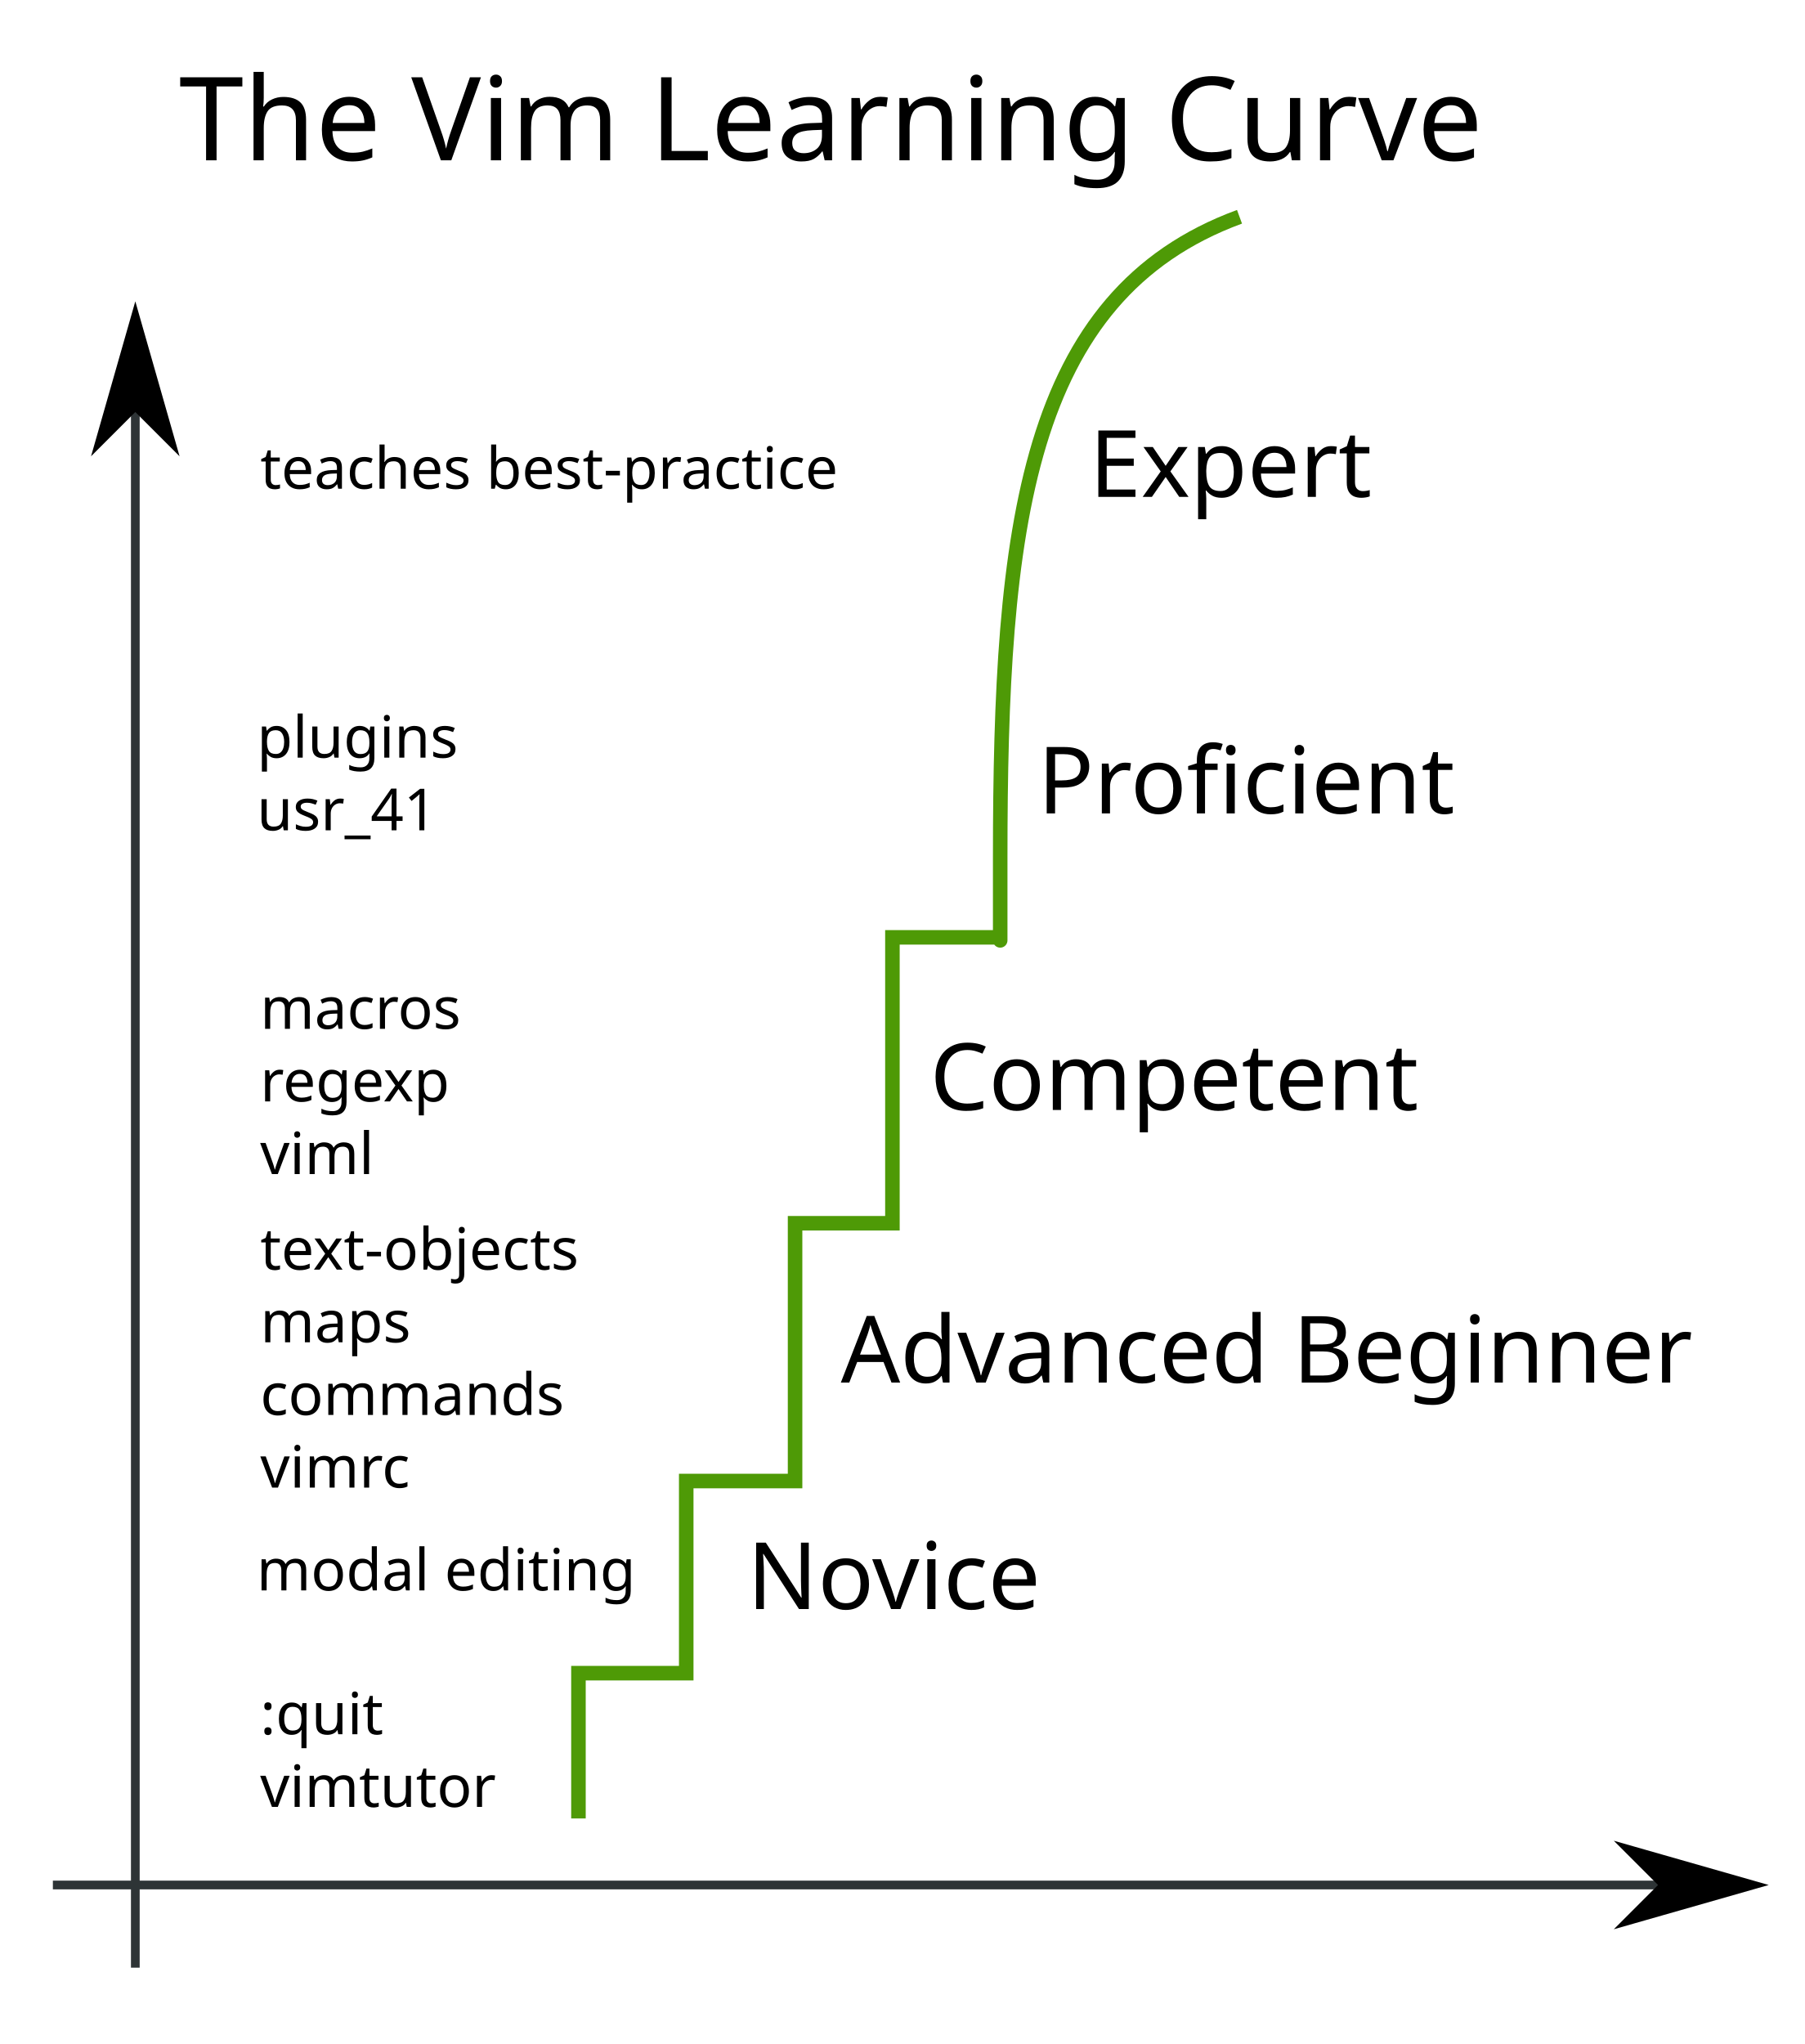
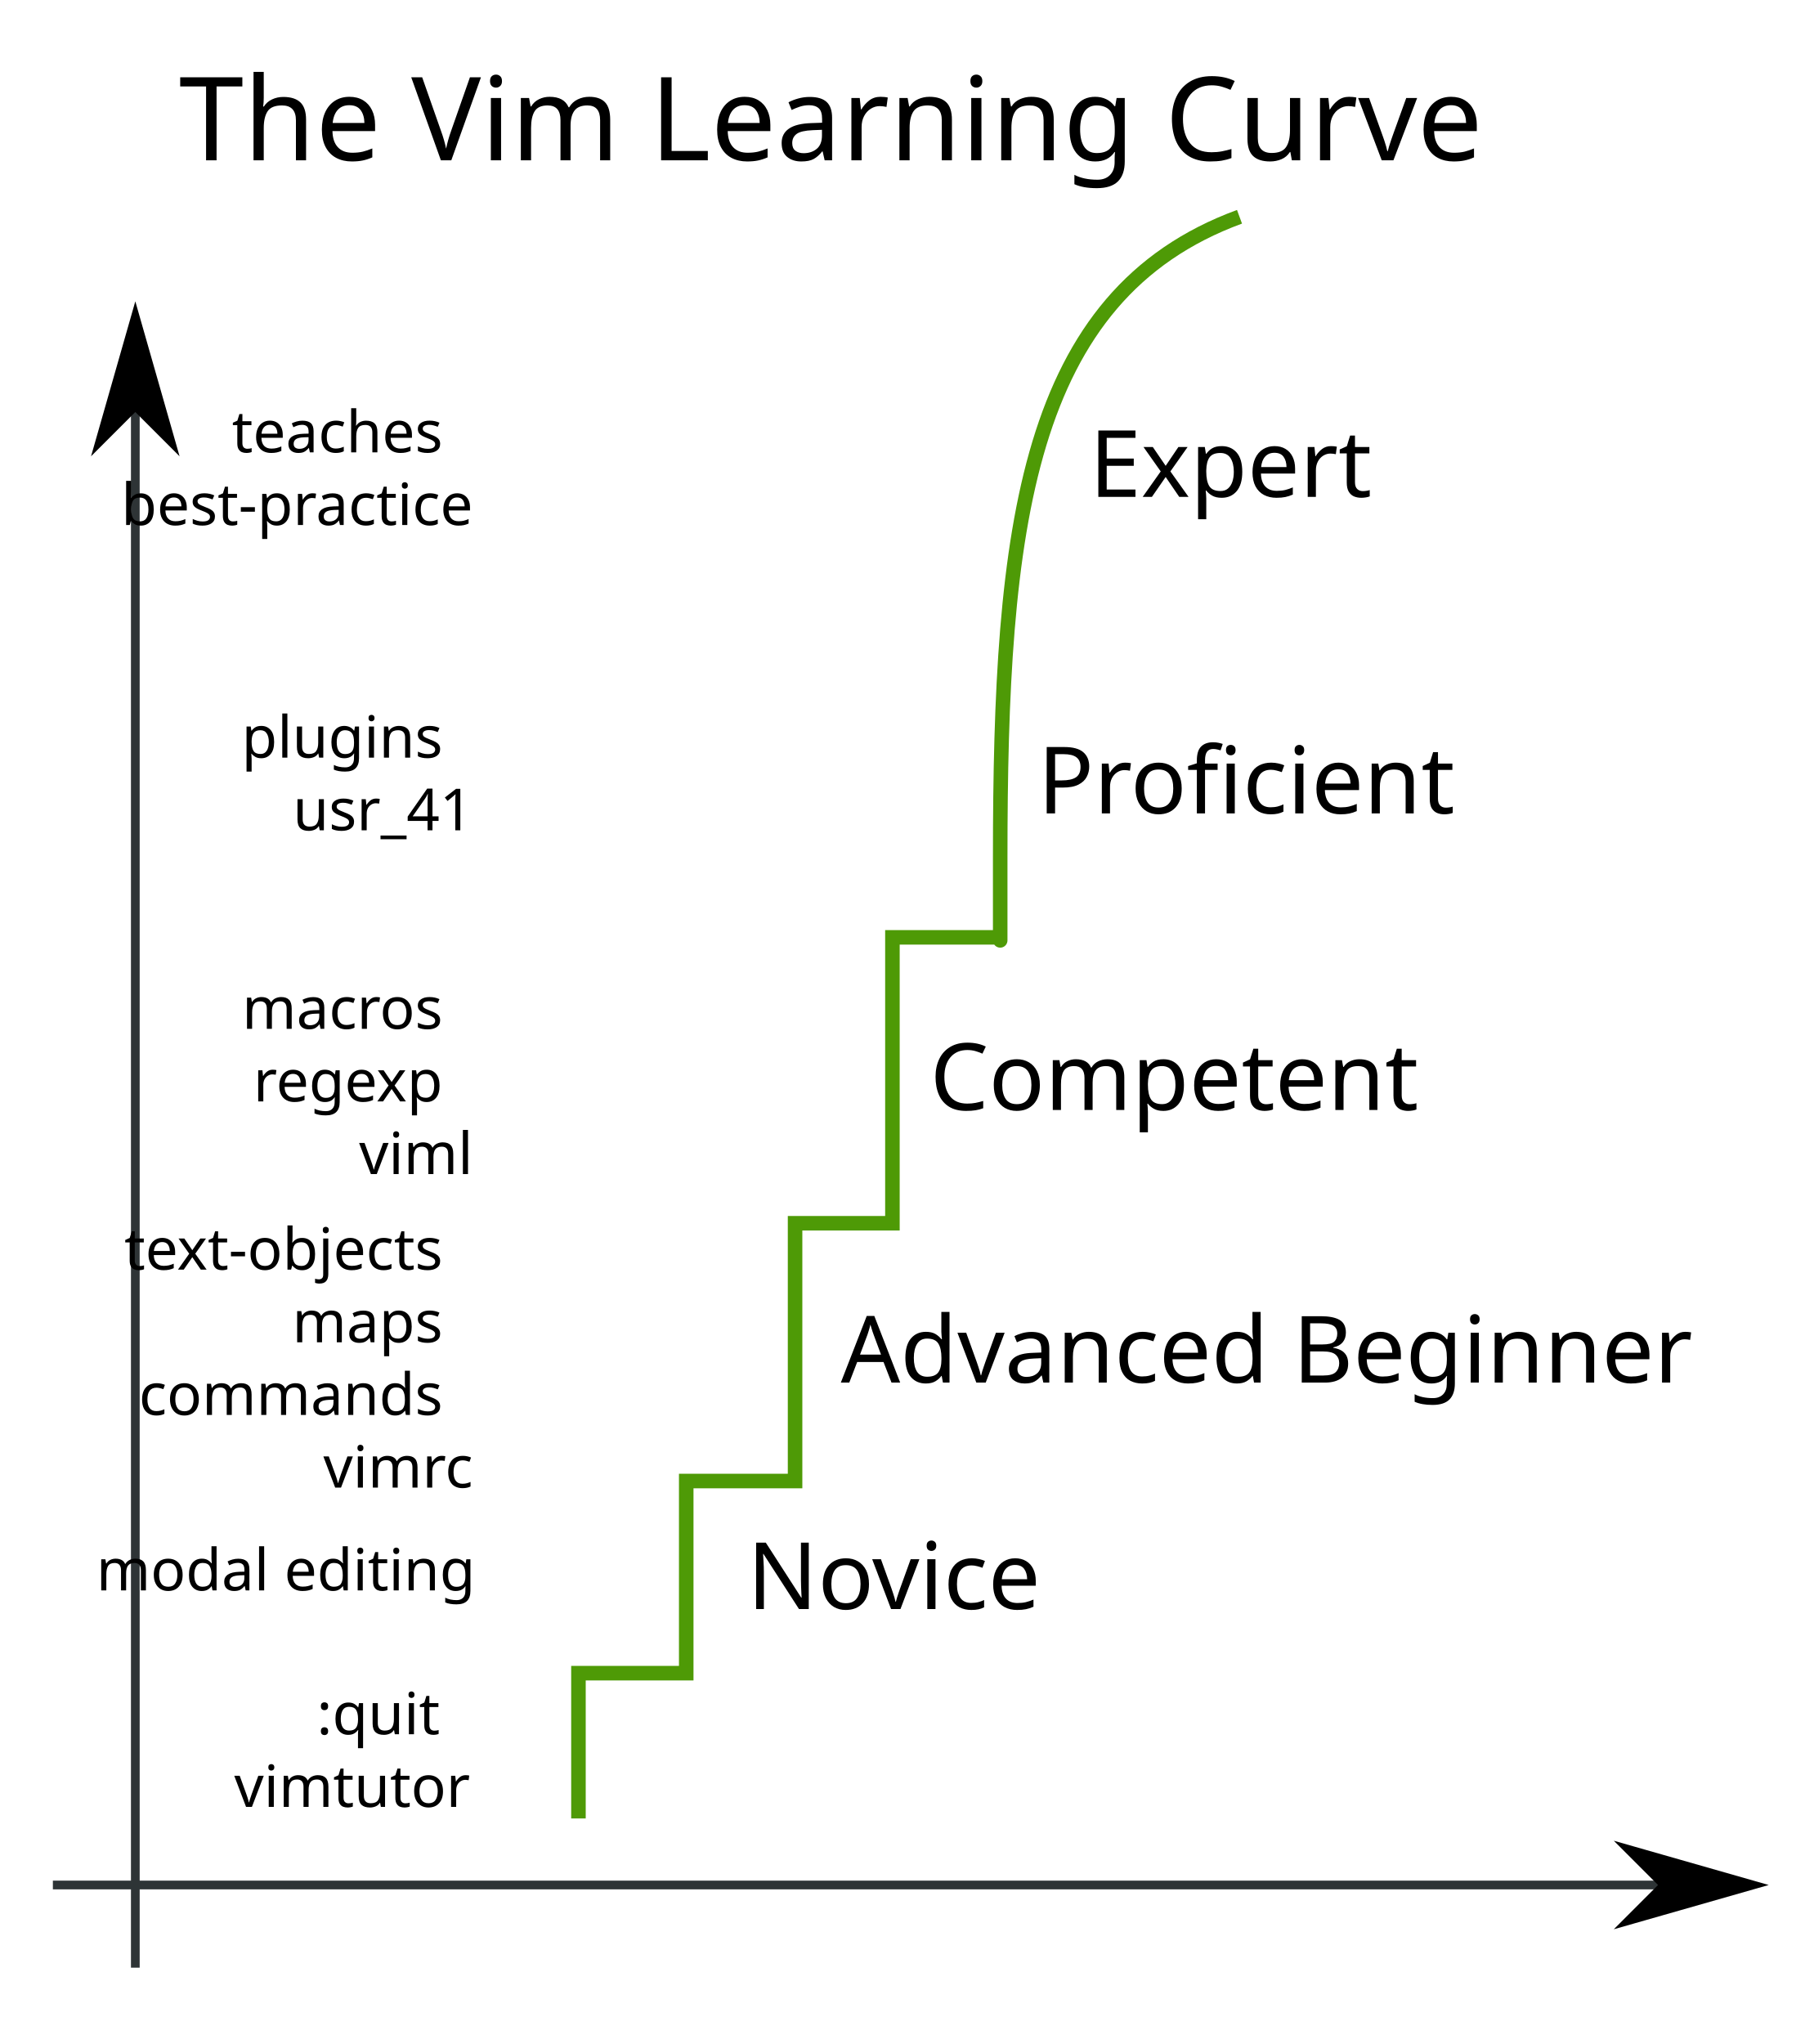
<svg xmlns="http://www.w3.org/2000/svg" xmlns:xlink="http://www.w3.org/1999/xlink" width="621.101" height="703.364" id="svg2" version="1.1">
  <defs id="defs4">
-     <linearGradient id="linearGradient4398">
-       <stop style="stop-color:#36630a;stop-opacity:1;" offset="0" id="stop4400" />
-       <stop style="stop-color:#36630a;stop-opacity:0;" offset="1" id="stop4402" />
-     </linearGradient>
    <linearGradient id="linearGradient4190">
      <stop style="stop-color:#000000;stop-opacity:1;" offset="0" id="stop4192" />
      <stop style="stop-color:#000000;stop-opacity:0;" offset="1" id="stop4194" />
    </linearGradient>
    <linearGradient id="linearGradient5058">
      <stop style="stop-color:#77d917;stop-opacity:1;" offset="0" id="stop5060" />
      <stop style="stop-color:#36630a;stop-opacity:1;" offset="1" id="stop5062" />
    </linearGradient>
    <marker orient="auto" refY="0" refX="0" id="Arrow1Lend" style="overflow:visible">
      <path id="path3786" d="M 0,0 5,-5 -12.5,0 5,5 0,0 z" style="fill-rule:evenodd;stroke:#000000;stroke-width:1pt;marker-start:none" transform="matrix(-0.8,0,0,-0.8,-10,0)" />
    </marker>
    <marker orient="auto" refY="0" refX="0" id="Arrow1Lstart" style="overflow:visible">
      <path id="path3783" d="M 0,0 5,-5 -12.5,0 5,5 0,0 z" style="fill-rule:evenodd;stroke:#000000;stroke-width:1pt;marker-start:none" transform="matrix(0.8,0,0,0.8,10,0)" />
    </marker>
    <radialGradient xlink:href="#linearGradient5058" id="radialGradient4308" gradientUnits="userSpaceOnUse" gradientTransform="translate(9.630543,-24.04421)" cx="109.576" cy="152.691" fx="109.576" fy="152.691" r="8.858" />
    <radialGradient xlink:href="#linearGradient5058" id="radialGradient4310" gradientUnits="userSpaceOnUse" gradientTransform="translate(9.630543,-24.04421)" cx="109.576" cy="152.691" fx="109.576" fy="152.691" r="8.858" />
    <radialGradient xlink:href="#linearGradient5058" id="radialGradient4312" gradientUnits="userSpaceOnUse" gradientTransform="translate(9.630543,-24.04421)" cx="109.576" cy="152.691" fx="109.576" fy="152.691" r="8.858" />
    <radialGradient xlink:href="#linearGradient5058" id="radialGradient4314" gradientUnits="userSpaceOnUse" gradientTransform="translate(32.12454,-24.04421)" cx="109.576" cy="152.691" fx="109.576" fy="152.691" r="8.858" />
    <radialGradient xlink:href="#linearGradient5058" id="radialGradient4316" gradientUnits="userSpaceOnUse" gradientTransform="translate(33.50588,-24.04421)" cx="109.576" cy="152.691" fx="109.576" fy="152.691" r="8.858" />
    <radialGradient xlink:href="#linearGradient5058" id="radialGradient4318" gradientUnits="userSpaceOnUse" gradientTransform="translate(33.50588,-24.04421)" cx="109.576" cy="152.691" fx="109.576" fy="152.691" r="8.858" />
    <radialGradient xlink:href="#linearGradient5058" id="radialGradient4386" gradientUnits="userSpaceOnUse" gradientTransform="translate(244.8519,-24.04421)" cx="109.576" cy="152.691" fx="109.576" fy="152.691" r="8.858" />
    <radialGradient xlink:href="#linearGradient5058" id="radialGradient4388" gradientUnits="userSpaceOnUse" gradientTransform="translate(244.8519,-24.04421)" cx="109.576" cy="152.691" fx="109.576" fy="152.691" r="8.858" />
    <radialGradient xlink:href="#linearGradient5058" id="radialGradient4390" gradientUnits="userSpaceOnUse" gradientTransform="translate(244.8519,-24.04421)" cx="109.576" cy="152.691" fx="109.576" fy="152.691" r="8.858" />
    <radialGradient xlink:href="#linearGradient5058" id="radialGradient4392" gradientUnits="userSpaceOnUse" gradientTransform="translate(304.9405,-24.04421)" cx="109.576" cy="152.691" fx="109.576" fy="152.691" r="8.858" />
    <radialGradient xlink:href="#linearGradient5058" id="radialGradient4394" gradientUnits="userSpaceOnUse" gradientTransform="translate(304.9405,-24.04421)" cx="109.576" cy="152.691" fx="109.576" fy="152.691" r="8.858" />
-     <radialGradient xlink:href="#linearGradient4398" id="radialGradient4404" cx="161.52" cy="812.892" fx="161.52" fy="812.892" r="39.513" gradientTransform="matrix(1,0,0,1.192983,0,-156.8739)" gradientUnits="userSpaceOnUse" />
-     <radialGradient xlink:href="#linearGradient4398" id="radialGradient4418" gradientUnits="userSpaceOnUse" gradientTransform="matrix(1,0,0,1.192983,-213.5109,-192.9212)" cx="161.52" cy="812.892" fx="161.52" fy="812.892" r="39.513" />
-     <radialGradient xlink:href="#linearGradient4398" id="radialGradient4422" gradientUnits="userSpaceOnUse" gradientTransform="matrix(1,0,0,1.192983,-212.1245,-191.5348)" cx="375.03" cy="843.108" fx="375.03" fy="843.108" r="39.513" />
-     <radialGradient xlink:href="#linearGradient4398" id="radialGradient4428" gradientUnits="userSpaceOnUse" gradientTransform="matrix(1,0,0,1.192983,-468.6148,-195.6941)" cx="375.03" cy="843.108" fx="375.03" fy="843.108" r="39.513" />
  </defs>
  <g id="layer4" style="display:none">
    <text xml:space="preserve" style="font-size:40px;font-style:normal;font-weight:normal;line-height:125%;letter-spacing:0px;word-spacing:0px;fill:#000000;fill-opacity:1;stroke:none;display:inline;font-family:Sans" x="-520.428" y="83.587" id="text5025" transform="matrix(0,-1,1,0,-45.77543,-31.02456)">
      <tspan id="tspan5027" x="-520.428" y="83.587">Knowledge</tspan>
    </text>
    <text transform="translate(-45.77543,-31.02456)" xml:space="preserve" style="font-size:40px;font-style:normal;font-weight:normal;line-height:125%;letter-spacing:0px;word-spacing:0px;fill:#000000;fill-opacity:1;stroke:none;display:inline;font-family:Sans" x="382.575" y="709.811" id="text5029">
      <tspan id="tspan5031" x="382.575" y="709.811">Time</tspan>
    </text>
    <g id="use5083" style="display:inline" transform="matrix(0.6140349,0,0,0.6140349,-32.7839,143.4725)">
      <g id="g3094">
        <path style="color:#000000;fill:#4e9a06;fill-opacity:1;fill-rule:nonzero;stroke:none;stroke-width:3;marker:none;visibility:visible;display:inline;overflow:visible;enable-background:accumulate" id="path3096" d="m 120.788,154.985 c 0,4.892 -3.966,8.858 -8.858,8.858 -4.892,0 -8.858,-3.966 -8.858,-8.858 0,-4.892 3.966,-8.858 8.858,-8.858 4.892,0 8.858,3.966 8.858,8.858 z" transform="translate(45.77543,31.02456)" />
        <path transform="translate(45.77543,31.02456)" d="m 120.788,154.985 c 0,4.892 -3.966,8.858 -8.858,8.858 -4.892,0 -8.858,-3.966 -8.858,-8.858 0,-4.892 3.966,-8.858 8.858,-8.858 4.892,0 8.858,3.966 8.858,8.858 z" id="path3098" style="color:#000000;fill:url(#radialGradient4394);fill-opacity:1;fill-rule:nonzero;stroke:none;stroke-width:3;marker:none;visibility:visible;display:inline;overflow:visible;enable-background:accumulate" />
      </g>
    </g>
    <g id="use5085" style="display:inline" transform="matrix(0.6140349,0,0,0.6140349,-32.7839,169.3365)">
      <g id="g3104">
        <path style="color:#000000;fill:#4e9a06;fill-opacity:1;fill-rule:nonzero;stroke:none;stroke-width:3;marker:none;visibility:visible;display:inline;overflow:visible;enable-background:accumulate" id="path3106" d="m 120.788,154.985 c 0,4.892 -3.966,8.858 -8.858,8.858 -4.892,0 -8.858,-3.966 -8.858,-8.858 0,-4.892 3.966,-8.858 8.858,-8.858 4.892,0 8.858,3.966 8.858,8.858 z" transform="translate(45.77543,31.02456)" />
        <path transform="translate(45.77543,31.02456)" d="m 120.788,154.985 c 0,4.892 -3.966,8.858 -8.858,8.858 -4.892,0 -8.858,-3.966 -8.858,-8.858 0,-4.892 3.966,-8.858 8.858,-8.858 4.892,0 8.858,3.966 8.858,8.858 z" id="path3108" style="color:#000000;fill:url(#radialGradient4392);fill-opacity:1;fill-rule:nonzero;stroke:none;stroke-width:3;marker:none;visibility:visible;display:inline;overflow:visible;enable-background:accumulate" />
      </g>
    </g>
    <g id="use5087" style="display:inline" transform="matrix(0.6140349,0,0,0.6140349,-32.7839,235.4957)">
      <g id="g3114">
        <path style="color:#000000;fill:#4e9a06;fill-opacity:1;fill-rule:nonzero;stroke:none;stroke-width:3;marker:none;visibility:visible;display:inline;overflow:visible;enable-background:accumulate" id="path3116" d="m 120.788,154.985 c 0,4.892 -3.966,8.858 -8.858,8.858 -4.892,0 -8.858,-3.966 -8.858,-8.858 0,-4.892 3.966,-8.858 8.858,-8.858 4.892,0 8.858,3.966 8.858,8.858 z" transform="translate(45.77543,31.02456)" />
        <path transform="translate(45.77543,31.02456)" d="m 120.788,154.985 c 0,4.892 -3.966,8.858 -8.858,8.858 -4.892,0 -8.858,-3.966 -8.858,-8.858 0,-4.892 3.966,-8.858 8.858,-8.858 4.892,0 8.858,3.966 8.858,8.858 z" id="path3118" style="color:#000000;fill:url(#radialGradient4390);fill-opacity:1;fill-rule:nonzero;stroke:none;stroke-width:3;marker:none;visibility:visible;display:inline;overflow:visible;enable-background:accumulate" />
      </g>
    </g>
    <g id="use5089" style="display:inline" transform="matrix(0.6140349,0,0,0.6140349,-32.7839,260.5175)">
      <g id="g3124">
        <path style="color:#000000;fill:#4e9a06;fill-opacity:1;fill-rule:nonzero;stroke:none;stroke-width:3;marker:none;visibility:visible;display:inline;overflow:visible;enable-background:accumulate" id="path3126" d="m 120.788,154.985 c 0,4.892 -3.966,8.858 -8.858,8.858 -4.892,0 -8.858,-3.966 -8.858,-8.858 0,-4.892 3.966,-8.858 8.858,-8.858 4.892,0 8.858,3.966 8.858,8.858 z" transform="translate(45.77543,31.02456)" />
        <path transform="translate(45.77543,31.02456)" d="m 120.788,154.985 c 0,4.892 -3.966,8.858 -8.858,8.858 -4.892,0 -8.858,-3.966 -8.858,-8.858 0,-4.892 3.966,-8.858 8.858,-8.858 4.892,0 8.858,3.966 8.858,8.858 z" id="path3128" style="color:#000000;fill:url(#radialGradient4388);fill-opacity:1;fill-rule:nonzero;stroke:none;stroke-width:3;marker:none;visibility:visible;display:inline;overflow:visible;enable-background:accumulate" />
      </g>
    </g>
    <g id="use5091" style="display:inline" transform="matrix(0.6140349,0,0,0.6140349,-32.7839,284.6911)">
      <g id="g3134">
        <path style="color:#000000;fill:#4e9a06;fill-opacity:1;fill-rule:nonzero;stroke:none;stroke-width:3;marker:none;visibility:visible;display:inline;overflow:visible;enable-background:accumulate" id="path3136" d="m 120.788,154.985 c 0,4.892 -3.966,8.858 -8.858,8.858 -4.892,0 -8.858,-3.966 -8.858,-8.858 0,-4.892 3.966,-8.858 8.858,-8.858 4.892,0 8.858,3.966 8.858,8.858 z" transform="translate(45.77543,31.02456)" />
        <path transform="translate(45.77543,31.02456)" d="m 120.788,154.985 c 0,4.892 -3.966,8.858 -8.858,8.858 -4.892,0 -8.858,-3.966 -8.858,-8.858 0,-4.892 3.966,-8.858 8.858,-8.858 4.892,0 8.858,3.966 8.858,8.858 z" id="path3138" style="color:#000000;fill:url(#radialGradient4386);fill-opacity:1;fill-rule:nonzero;stroke:none;stroke-width:3;marker:none;visibility:visible;display:inline;overflow:visible;enable-background:accumulate" />
      </g>
    </g>
    <g id="use5093" style="display:inline;fill:#36630a;fill-opacity:1" transform="matrix(0.6140349,0,0,0.6140349,-32.7839,50.74359)">
      <g id="g3144" style="fill:#36630a;fill-opacity:1">
        <path style="color:#000000;fill:#36630a;fill-opacity:1;fill-rule:nonzero;stroke:none;stroke-width:3;marker:none;visibility:visible;display:inline;overflow:visible;enable-background:accumulate" id="path3146" d="m 120.788,154.985 c 0,4.892 -3.966,8.858 -8.858,8.858 -4.892,0 -8.858,-3.966 -8.858,-8.858 0,-4.892 3.966,-8.858 8.858,-8.858 4.892,0 8.858,3.966 8.858,8.858 z" transform="translate(45.77543,31.02456)" />
        <path transform="translate(45.77543,31.02456)" d="m 120.788,154.985 c 0,4.892 -3.966,8.858 -8.858,8.858 -4.892,0 -8.858,-3.966 -8.858,-8.858 0,-4.892 3.966,-8.858 8.858,-8.858 4.892,0 8.858,3.966 8.858,8.858 z" id="path3148" style="color:#000000;fill:#36630a;fill-opacity:1;fill-rule:nonzero;stroke:none;stroke-width:3;marker:none;visibility:visible;display:inline;overflow:visible;enable-background:accumulate" />
      </g>
    </g>
    <g id="use5101" style="display:inline" transform="matrix(0.6140349,0,0,0.6140349,-32.7839,431.4384)">
      <g id="g3174">
        <path style="color:#000000;fill:#4e9a06;fill-opacity:1;fill-rule:nonzero;stroke:none;stroke-width:3;marker:none;visibility:visible;display:inline;overflow:visible;enable-background:accumulate" id="path3176" d="m 120.788,154.985 c 0,4.892 -3.966,8.858 -8.858,8.858 -4.892,0 -8.858,-3.966 -8.858,-8.858 0,-4.892 3.966,-8.858 8.858,-8.858 4.892,0 8.858,3.966 8.858,8.858 z" transform="translate(45.77543,31.02456)" />
        <path transform="translate(45.77543,31.02456)" d="m 120.788,154.985 c 0,4.892 -3.966,8.858 -8.858,8.858 -4.892,0 -8.858,-3.966 -8.858,-8.858 0,-4.892 3.966,-8.858 8.858,-8.858 4.892,0 8.858,3.966 8.858,8.858 z" id="path3178" style="color:#000000;fill:url(#radialGradient4314);fill-opacity:1;fill-rule:nonzero;stroke:none;stroke-width:3;marker:none;visibility:visible;display:inline;overflow:visible;enable-background:accumulate" />
      </g>
    </g>
    <g id="use5103" style="display:inline" transform="matrix(0.6140349,0,0,0.6140349,-32.7839,475.9591)">
      <g id="g3184">
        <path style="color:#000000;fill:#4e9a06;fill-opacity:1;fill-rule:nonzero;stroke:none;stroke-width:3;marker:none;visibility:visible;display:inline;overflow:visible;enable-background:accumulate" id="path3186" d="m 120.788,154.985 c 0,4.892 -3.966,8.858 -8.858,8.858 -4.892,0 -8.858,-3.966 -8.858,-8.858 0,-4.892 3.966,-8.858 8.858,-8.858 4.892,0 8.858,3.966 8.858,8.858 z" transform="translate(45.77543,31.02456)" />
        <path transform="translate(45.77543,31.02456)" d="m 120.788,154.985 c 0,4.892 -3.966,8.858 -8.858,8.858 -4.892,0 -8.858,-3.966 -8.858,-8.858 0,-4.892 3.966,-8.858 8.858,-8.858 4.892,0 8.858,3.966 8.858,8.858 z" id="path3188" style="color:#000000;fill:url(#radialGradient4316);fill-opacity:1;fill-rule:nonzero;stroke:none;stroke-width:3;marker:none;visibility:visible;display:inline;overflow:visible;enable-background:accumulate" />
      </g>
    </g>
    <g id="use5105" style="display:inline" transform="matrix(0.6140349,0,0,0.6140349,-32.7839,500.5568)">
      <g id="g3194">
        <path style="color:#000000;fill:#4e9a06;fill-opacity:1;fill-rule:nonzero;stroke:none;stroke-width:3;marker:none;visibility:visible;display:inline;overflow:visible;enable-background:accumulate" id="path3196" d="m 120.788,154.985 c 0,4.892 -3.966,8.858 -8.858,8.858 -4.892,0 -8.858,-3.966 -8.858,-8.858 0,-4.892 3.966,-8.858 8.858,-8.858 4.892,0 8.858,3.966 8.858,8.858 z" transform="translate(45.77543,31.02456)" />
        <path transform="translate(45.77543,31.02456)" d="m 120.788,154.985 c 0,4.892 -3.966,8.858 -8.858,8.858 -4.892,0 -8.858,-3.966 -8.858,-8.858 0,-4.892 3.966,-8.858 8.858,-8.858 4.892,0 8.858,3.966 8.858,8.858 z" id="path3198" style="color:#000000;fill:url(#radialGradient4318);fill-opacity:1;fill-rule:nonzero;stroke:none;stroke-width:3;marker:none;visibility:visible;display:inline;overflow:visible;enable-background:accumulate" />
      </g>
    </g>
    <g id="use5097" style="display:inline" transform="matrix(0.6140349,0,0,0.6140349,-32.7839,353.6713)">
      <g id="g3154">
        <path style="color:#000000;fill:#4e9a06;fill-opacity:1;fill-rule:nonzero;stroke:none;stroke-width:3;marker:none;visibility:visible;display:inline;overflow:visible;enable-background:accumulate" id="path3156" d="m 120.788,154.985 c 0,4.892 -3.966,8.858 -8.858,8.858 -4.892,0 -8.858,-3.966 -8.858,-8.858 0,-4.892 3.966,-8.858 8.858,-8.858 4.892,0 8.858,3.966 8.858,8.858 z" transform="translate(45.77543,31.02456)" />
        <path transform="translate(45.77543,31.02456)" d="m 120.788,154.985 c 0,4.892 -3.966,8.858 -8.858,8.858 -4.892,0 -8.858,-3.966 -8.858,-8.858 0,-4.892 3.966,-8.858 8.858,-8.858 4.892,0 8.858,3.966 8.858,8.858 z" id="path3158" style="color:#000000;fill:url(#radialGradient4308);fill-opacity:1;fill-rule:nonzero;stroke:none;stroke-width:3;marker:none;visibility:visible;display:inline;overflow:visible;enable-background:accumulate" />
      </g>
    </g>
    <g id="use5099" style="display:inline" transform="matrix(0.6140349,0,0,0.6140349,-32.7839,376.3549)">
      <g id="g3164">
        <path style="color:#000000;fill:#4e9a06;fill-opacity:1;fill-rule:nonzero;stroke:none;stroke-width:3;marker:none;visibility:visible;display:inline;overflow:visible;enable-background:accumulate" id="path3166" d="m 120.788,154.985 c 0,4.892 -3.966,8.858 -8.858,8.858 -4.892,0 -8.858,-3.966 -8.858,-8.858 0,-4.892 3.966,-8.858 8.858,-8.858 4.892,0 8.858,3.966 8.858,8.858 z" transform="translate(45.77543,31.02456)" />
        <path transform="translate(45.77543,31.02456)" d="m 120.788,154.985 c 0,4.892 -3.966,8.858 -8.858,8.858 -4.892,0 -8.858,-3.966 -8.858,-8.858 0,-4.892 3.966,-8.858 8.858,-8.858 4.892,0 8.858,3.966 8.858,8.858 z" id="path3168" style="color:#000000;fill:url(#radialGradient4310);fill-opacity:1;fill-rule:nonzero;stroke:none;stroke-width:3;marker:none;visibility:visible;display:inline;overflow:visible;enable-background:accumulate" />
      </g>
    </g>
    <g id="use3056" style="display:inline" transform="matrix(0.6140349,0,0,0.6140349,-32.7839,326.5876)">
      <g id="g3204">
        <path style="color:#000000;fill:#4e9a06;fill-opacity:1;fill-rule:nonzero;stroke:none;stroke-width:3;marker:none;visibility:visible;display:inline;overflow:visible;enable-background:accumulate" id="path3206" d="m 120.788,154.985 c 0,4.892 -3.966,8.858 -8.858,8.858 -4.892,0 -8.858,-3.966 -8.858,-8.858 0,-4.892 3.966,-8.858 8.858,-8.858 4.892,0 8.858,3.966 8.858,8.858 z" transform="translate(45.77543,31.02456)" />
        <path transform="translate(45.77543,31.02456)" d="m 120.788,154.985 c 0,4.892 -3.966,8.858 -8.858,8.858 -4.892,0 -8.858,-3.966 -8.858,-8.858 0,-4.892 3.966,-8.858 8.858,-8.858 4.892,0 8.858,3.966 8.858,8.858 z" id="path3208" style="color:#000000;fill:url(#radialGradient4312);fill-opacity:1;fill-rule:nonzero;stroke:none;stroke-width:3;marker:none;visibility:visible;display:inline;overflow:visible;enable-background:accumulate" />
      </g>
    </g>
  </g>
  <g id="layer1" transform="translate(-45.77543,-31.02456)" style="display:inline">
    <path style="color:#000000;fill:none;stroke:#4e9a06;stroke-width:5;stroke-linecap:butt;stroke-linejoin:miter;stroke-miterlimit:4;stroke-opacity:1;stroke-dasharray:none;stroke-dashoffset:0;marker:none;visibility:visible;display:inline;overflow:visible;enable-background:accumulate" d="m 244.856,656.778 0,-49.996 37.094,0 0,-66.124 37.459,0 0,-88.703 33.503,0 0,-98.38 37.094,0 c 0,0 0,9.392 0,-27.542 0,-113.06 8.519,-193.293 82.359,-220.415" id="path3756" />
    <text xml:space="preserve" style="font-size:32px;font-style:normal;font-variant:normal;font-weight:normal;font-stretch:normal;text-align:start;line-height:125%;letter-spacing:0px;word-spacing:0px;writing-mode:lr-tb;text-anchor:start;fill:#000000;fill-opacity:1;stroke:none;font-family:Sans;-inkscape-font-specification:Sans" x="302.902" y="584.718" id="text3758">
      <tspan id="tspan3760" x="302.902" y="584.718">Novice</tspan>
    </text>
    <text xml:space="preserve" style="font-size:32px;font-style:normal;font-variant:normal;font-weight:normal;font-stretch:normal;text-align:start;line-height:125%;letter-spacing:0px;word-spacing:0px;writing-mode:lr-tb;text-anchor:start;fill:#000000;fill-opacity:1;stroke:none;font-family:Sans;-inkscape-font-specification:Sans" x="335.16" y="506.789" id="text3762">
      <tspan id="tspan3764" x="335.16" y="506.789">Advanced Beginner</tspan>
    </text>
    <text xml:space="preserve" style="font-size:32px;font-style:normal;font-variant:normal;font-weight:normal;font-stretch:normal;text-align:start;line-height:125%;letter-spacing:0px;word-spacing:0px;writing-mode:lr-tb;text-anchor:start;fill:#000000;fill-opacity:1;stroke:none;font-family:Sans;-inkscape-font-specification:Sans" x="365.808" y="412.989" id="text3766">
      <tspan id="tspan3768" x="365.808" y="412.989">Competent</tspan>
    </text>
    <text xml:space="preserve" style="font-size:32px;font-style:normal;font-variant:normal;font-weight:normal;font-stretch:normal;text-align:start;line-height:125%;letter-spacing:0px;word-spacing:0px;writing-mode:lr-tb;text-anchor:start;fill:#000000;fill-opacity:1;stroke:none;font-family:Sans;-inkscape-font-specification:Sans" x="402.908" y="310.932" id="text3770">
      <tspan id="tspan3772" x="402.908" y="310.932">Proficient</tspan>
    </text>
    <text xml:space="preserve" style="font-size:32px;font-style:normal;font-variant:normal;font-weight:normal;font-stretch:normal;text-align:start;line-height:125%;letter-spacing:0px;word-spacing:0px;writing-mode:lr-tb;text-anchor:start;fill:#000000;fill-opacity:1;stroke:none;font-family:Sans;-inkscape-font-specification:Sans" x="420.676" y="202.01" id="text3774">
      <tspan id="tspan3776" x="420.676" y="202.01">Expert</tspan>
    </text>
    <path style="color:#000000;fill:none;stroke:#2e3436;stroke-width:3;stroke-linecap:butt;stroke-linejoin:miter;stroke-miterlimit:4;stroke-opacity:1;stroke-dasharray:none;stroke-dashoffset:0;marker:none;marker-end:url(#Arrow1Lend);visibility:visible;display:inline;overflow:visible;enable-background:accumulate" d="m 63.973,679.675 584.706,0" id="path4596" />
    <path style="color:#000000;fill:none;stroke:#2e3436;stroke-width:3;stroke-linecap:butt;stroke-linejoin:miter;stroke-miterlimit:4;stroke-opacity:1;stroke-dasharray:none;stroke-dashoffset:0;marker:none;marker-end:url(#Arrow1Lend);visibility:visible;display:inline;overflow:visible;enable-background:accumulate" d="m 92.346,708.124 0,-567.583" id="path3778" />
    <text xml:space="preserve" style="font-size:40px;font-style:normal;font-weight:normal;line-height:125%;letter-spacing:0px;word-spacing:0px;fill:#000000;fill-opacity:1;stroke:none;display:inline;font-family:Sans" x="107.386" y="86.179" id="text5048">
      <tspan id="tspan5050" x="107.386" y="86.179">The Vim Learning Curve</tspan>
    </text>
-     <text xml:space="preserve" style="font-size:20px;font-style:normal;font-variant:normal;font-weight:normal;font-stretch:normal;text-align:start;line-height:125%;letter-spacing:0px;word-spacing:0px;writing-mode:lr-tb;text-anchor:start;fill:#000000;fill-opacity:1;stroke:none;font-family:Sans;-inkscape-font-specification:Sans" x="134.203" y="291.742" id="text4994">
-       <tspan id="tspan4996" x="134.203" y="291.742">plugins</tspan>
-       <tspan x="134.203" y="316.742" id="tspan4998">usr_41</tspan>
+     <text xml:space="preserve" style="font-size:20px;font-style:normal;font-variant:normal;font-weight:normal;font-stretch:normal;text-align:end;line-height:125%;letter-spacing:0px;word-spacing:0px;writing-mode:lr-tb;text-anchor:end;fill:#000000;fill-opacity:1;stroke:none;font-family:Sans;-inkscape-font-specification:Sans" x="234.545" y="291.742" id="text4994">
+       <tspan id="tspan4996" x="234.545" y="291.742">plugins</tspan>
+       <tspan x="234.545" y="316.742" id="tspan4998">usr_41</tspan>
    </text>
-     <text xml:space="preserve" style="font-size:20px;font-style:normal;font-variant:normal;font-weight:normal;font-stretch:normal;text-align:start;line-height:125%;letter-spacing:0px;word-spacing:0px;writing-mode:lr-tb;text-anchor:start;fill:#000000;fill-opacity:1;stroke:none;font-family:Sans;-inkscape-font-specification:Sans" x="135.307" y="385.042" id="text4986">
-       <tspan id="tspan4988" x="135.307" y="385.042">macros</tspan>
-       <tspan x="135.307" y="410.042" id="tspan4990">regexp</tspan>
-       <tspan x="135.307" y="435.042" id="tspan4992">viml</tspan>
+     <text xml:space="preserve" style="font-size:20px;font-style:normal;font-variant:normal;font-weight:normal;font-stretch:normal;text-align:end;line-height:125%;letter-spacing:0px;word-spacing:0px;writing-mode:lr-tb;text-anchor:end;fill:#000000;fill-opacity:1;stroke:none;font-family:Sans;-inkscape-font-specification:Sans" x="234.545" y="385.042" id="text4986">
+       <tspan id="tspan4988" x="234.545" y="385.042">macros</tspan>
+       <tspan x="234.545" y="410.042" id="tspan4990">regexp</tspan>
+       <tspan x="234.545" y="435.042" id="tspan4992">viml</tspan>
    </text>
-     <text xml:space="preserve" style="font-size:20px;font-style:normal;font-variant:normal;font-weight:normal;font-stretch:normal;text-align:start;line-height:125%;letter-spacing:0px;word-spacing:0px;writing-mode:lr-tb;text-anchor:start;fill:#000000;fill-opacity:1;stroke:none;font-family:Sans;-inkscape-font-specification:Sans" x="135.365" y="199.192" id="text5000">
-       <tspan x="135.365" y="199.192" id="tspan5004">teaches best-practice</tspan>
+     <text xml:space="preserve" style="font-size:20px;font-style:normal;font-variant:normal;font-weight:normal;font-stretch:normal;text-align:end;line-height:125%;letter-spacing:0px;word-spacing:0px;writing-mode:lr-tb;text-anchor:end;fill:#000000;fill-opacity:1;stroke:none;font-family:Sans;-inkscape-font-specification:Sans" x="234.545" y="186.692" id="text5000">
+       <tspan x="234.545" y="186.692" id="tspan5004">teaches</tspan>
+       <tspan x="234.545" y="211.692" id="tspan4486">best-practice</tspan>
    </text>
-     <text xml:space="preserve" style="font-size:20px;font-style:normal;font-variant:normal;font-weight:normal;font-stretch:normal;text-align:start;line-height:125%;letter-spacing:0px;word-spacing:0px;writing-mode:lr-tb;text-anchor:start;fill:#000000;fill-opacity:1;stroke:none;font-family:Sans;-inkscape-font-specification:Sans" x="134.086" y="578.306" id="text4976">
-       <tspan x="134.086" y="578.306" id="tspan4980">modal editing</tspan>
+     <text xml:space="preserve" style="font-size:20px;font-style:normal;font-variant:normal;font-weight:normal;font-stretch:normal;text-align:end;line-height:125%;letter-spacing:0px;word-spacing:0px;writing-mode:lr-tb;text-anchor:end;fill:#000000;fill-opacity:1;stroke:none;font-family:Sans;-inkscape-font-specification:Sans" x="235.375" y="578.306" id="text4976">
+       <tspan x="235.375" y="578.306" id="tspan4980">modal editing</tspan>
    </text>
-     <text xml:space="preserve" style="font-size:20px;font-style:normal;font-variant:normal;font-weight:normal;font-stretch:normal;text-align:start;line-height:125%;letter-spacing:0px;word-spacing:0px;writing-mode:lr-tb;text-anchor:start;fill:#000000;fill-opacity:1;stroke:none;font-family:Sans;-inkscape-font-specification:Sans" x="135.307" y="627.805" id="text4972">
-       <tspan id="tspan4974" x="135.307" y="627.805">:quit</tspan>
-       <tspan x="135.307" y="652.805" id="tspan5033">vimtutor</tspan>
+     <text xml:space="preserve" style="font-size:20px;font-style:normal;font-variant:normal;font-weight:normal;font-stretch:normal;text-align:end;line-height:125%;letter-spacing:0px;word-spacing:0px;writing-mode:lr-tb;text-anchor:end;fill:#000000;fill-opacity:1;stroke:none;font-family:Sans;-inkscape-font-specification:Sans" x="233.578" y="627.805" id="text4972">
+       <tspan id="tspan4974" x="233.578" y="627.805">:quit</tspan>
+       <tspan x="233.578" y="652.805" id="tspan5033">vimtutor</tspan>
    </text>
-     <text xml:space="preserve" style="font-size:20px;font-style:normal;font-variant:normal;font-weight:normal;font-stretch:normal;text-align:start;line-height:125%;letter-spacing:0px;word-spacing:0px;writing-mode:lr-tb;text-anchor:start;fill:#000000;fill-opacity:1;stroke:none;font-family:Sans;-inkscape-font-specification:Sans" x="135.365" y="467.917" id="text4982">
-       <tspan id="tspan4984" x="135.365" y="467.917">text-objects</tspan>
-       <tspan x="135.365" y="492.917" id="tspan5054">maps</tspan>
-       <tspan x="135.365" y="517.917" id="tspan4484">commands</tspan>
-       <tspan x="135.365" y="542.917" id="tspan3054">vimrc</tspan>
+     <text xml:space="preserve" style="font-size:20px;font-style:normal;font-variant:normal;font-weight:normal;font-stretch:normal;text-align:end;line-height:125%;letter-spacing:0px;word-spacing:0px;writing-mode:lr-tb;text-anchor:end;fill:#000000;fill-opacity:1;stroke:none;font-family:Sans;-inkscape-font-specification:Sans" x="234.545" y="467.917" id="text4982">
+       <tspan id="tspan4984" x="234.545" y="467.917">text-objects</tspan>
+       <tspan x="234.545" y="492.917" id="tspan5054">maps</tspan>
+       <tspan x="234.545" y="517.917" id="tspan4484">commands</tspan>
+       <tspan x="234.545" y="542.917" id="tspan3054">vimrc</tspan>
    </text>
  </g>
</svg>
